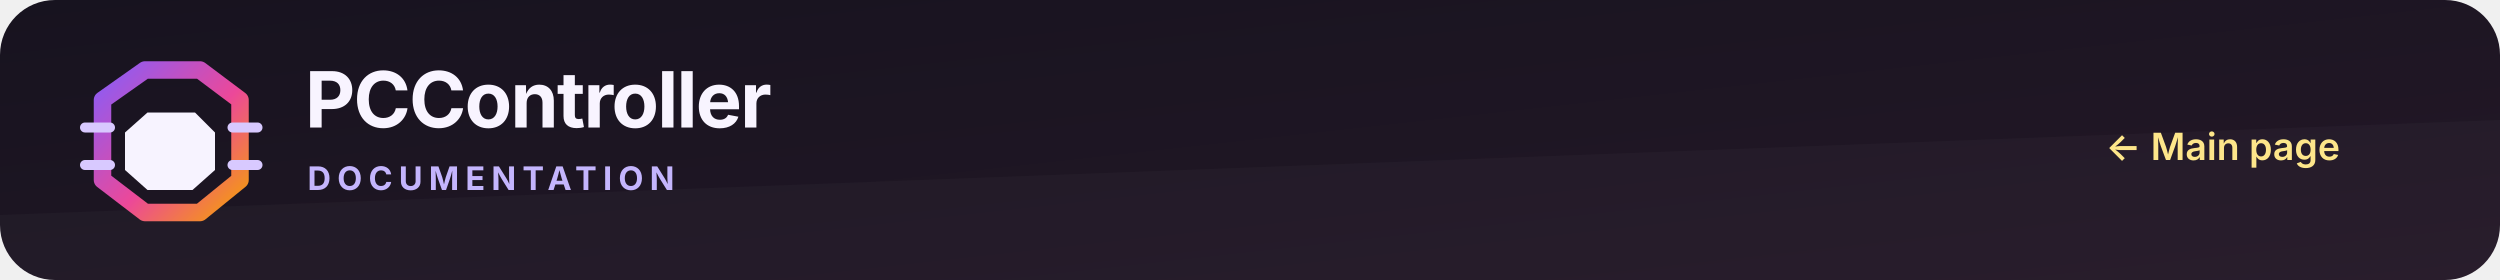
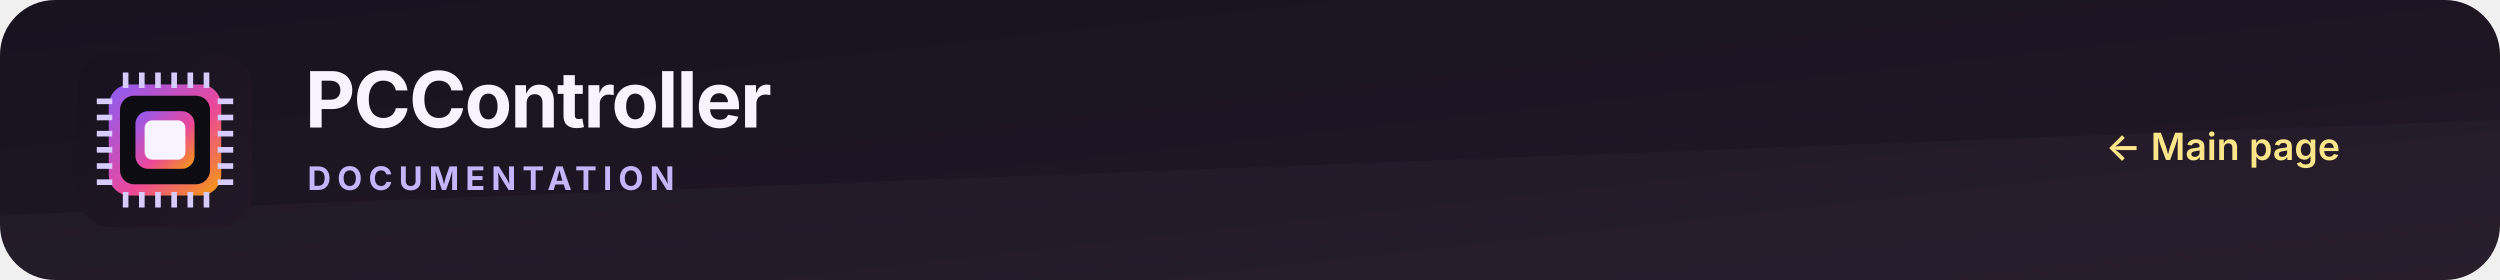
<svg xmlns="http://www.w3.org/2000/svg" width="1000" height="112" viewBox="0 0 1000 112" role="img" aria-labelledby="title desc">
  <defs>
    <linearGradient id="bg" x1="0" y1="0" x2="1" y2="1">
      <stop offset="0" stop-color="#17131f" />
      <stop offset="1" stop-color="#241827" />
    </linearGradient>
    <linearGradient id="mark" x1="0" y1="0" x2="1" y2="1">
      <stop offset="0" stop-color="#8b5cf6" />
-       <stop offset="0.56" stop-color="#ec4899" />
+       <stop offset="0.58" stop-color="#ec4899" />
      <stop offset="1" stop-color="#f59e0b" />
+     </linearGradient>
+     <linearGradient id="icon-bg" x1="0" y1="0" x2="1" y2="1">
+       <stop offset="0" stop-color="#15121d" />
+       <stop offset="1" stop-color="#241827" />
    </linearGradient>
  </defs>
  <rect width="1000" height="112" rx="22" fill="url(#bg)" />
  <path d="M0 86 L1000 48 V112 H0 Z" fill="#ffffff" opacity="0.025" />
-   <g transform="translate(30 20)">
-     <path d="M11 20 L28 8 H50 L66 20 V52 L50 65 H28 L11 52 Z" fill="none" stroke="url(#mark)" stroke-width="7" stroke-linejoin="round" />
-     <path d="M29 25 H48 L56 33 V48 L47 56 H29 L20 48 V33 Z" fill="#f7f3ff" />
-     <path d="M4 31 H14 M4 46 H14 M63 31 H73 M63 46 H73" stroke="#d8c9ff" stroke-width="4" stroke-linecap="round" />
+   <g transform="translate(30 20) scale(0.28125)">
+     <rect x="4" y="4" width="248" height="248" rx="48" fill="url(#icon-bg)" />
+     <rect x="48" y="49" width="160" height="158" rx="30" fill="url(#mark)" />
+     <rect x="64" y="65" width="128" height="126" rx="20" fill="#0e0c13" />
+     <rect x="86" y="87" width="84" height="82" rx="18" fill="url(#mark)" />
+     <rect x="99" y="100" width="58" height="56" rx="11" fill="#f8f4ff" />
+     <path d="M31 69h22v8H31zM31 92h22v8H31zM31 115h22v8H31zM31 138h22v8H31zM31 161h22v8H31zM31 184h22v8H31zM203 69h22v8h-22zM203 92h22v8h-22zM203 115h22v8h-22zM203 138h22v8h-22zM203 161h22v8h-22zM203 184h22v8h-22zM68 32h8v22h-8zM91 32h8v22h-8zM114 32h8v22h-8zM137 32h8v22h-8zM160 32h8v22h-8zM183 32h8v22h-8zM68 202h8v22h-8zM91 202h8v22h-8zM114 202h8v22h-8zM137 202h8v22h-8zM160 202h8v22h-8zM183 202h8v22h-8z" fill="#d8ccff" />
  </g>
  <text x="122" y="51" font-family="Inter, Segoe UI, sans-serif" font-size="31" font-weight="750" letter-spacing="-0.7" fill="#f8f4ff">PCController</text>
  <text x="123" y="76" font-family="Inter, Segoe UI, sans-serif" font-size="13" font-weight="650" letter-spacing="2.5" fill="#c4b5fd">DOCUMENTATION</text>
  <text x="936" y="64" text-anchor="end" font-family="Inter, Segoe UI, sans-serif" font-size="15" font-weight="600" fill="#fde68a">← Main page</text>
</svg>
